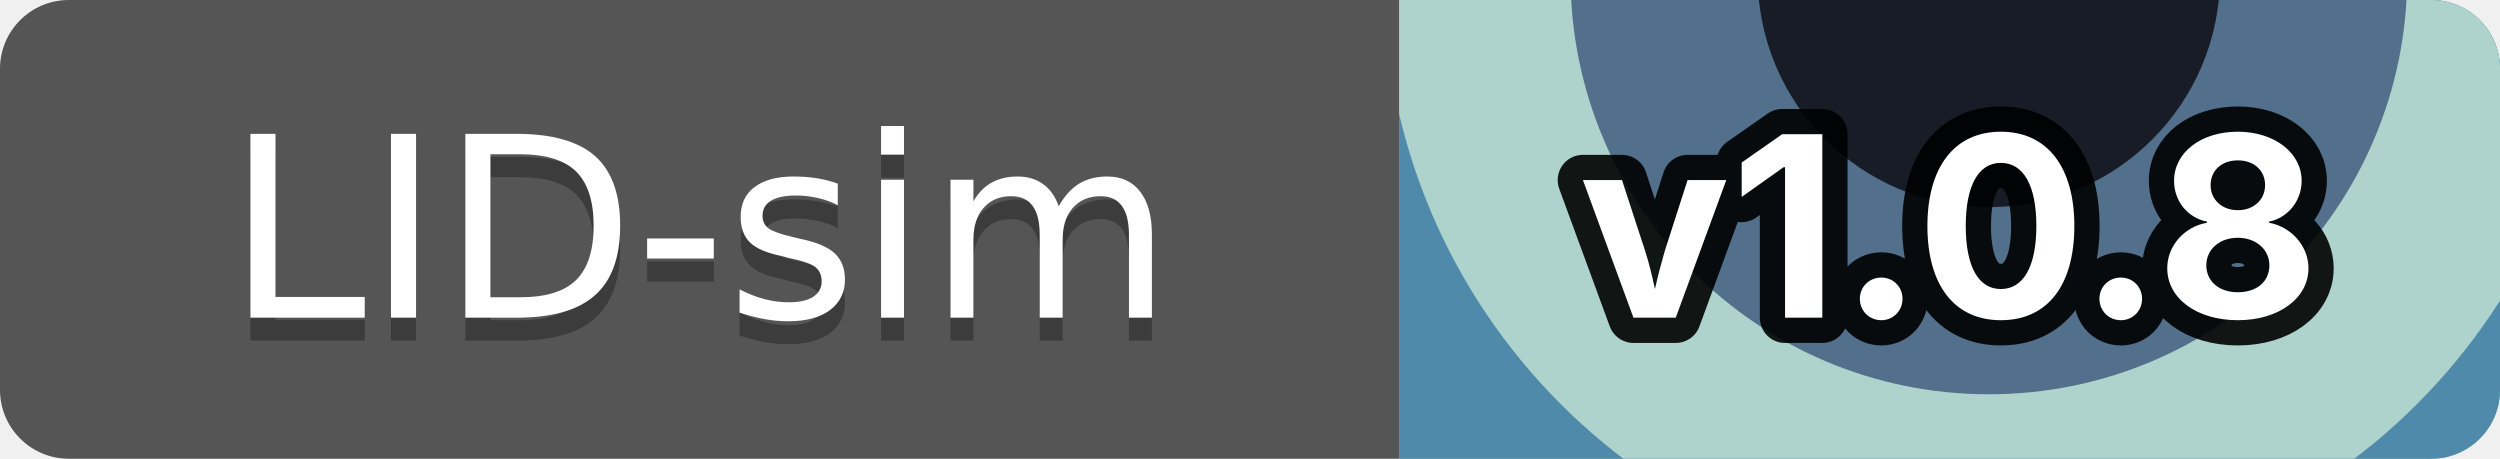
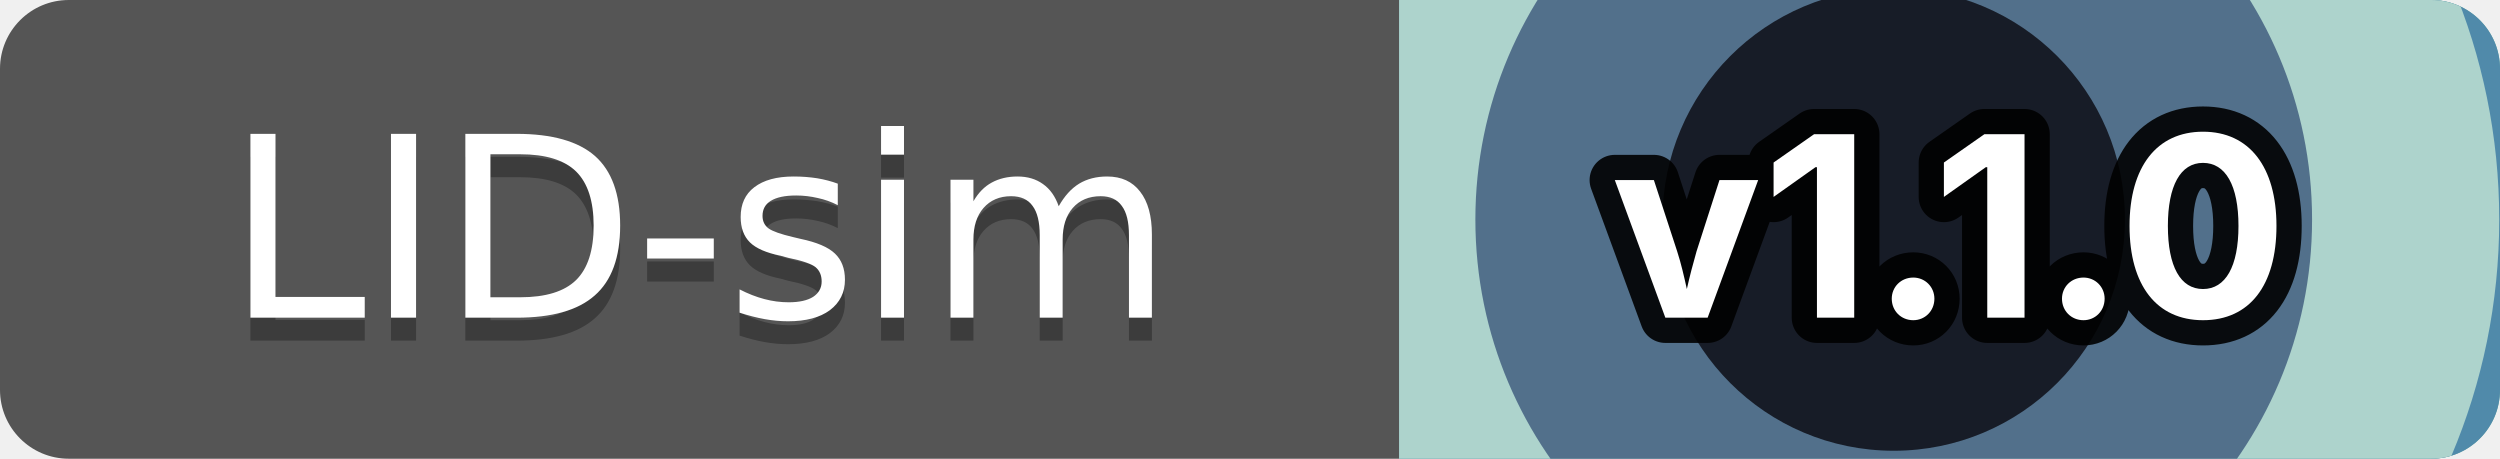
- <svg xmlns="http://www.w3.org/2000/svg" width="109" height="20" viewBox="0 0 109 20" role="img" aria-label="LID-sim: v1.0.8">
+ <svg xmlns="http://www.w3.org/2000/svg" width="109" height="20" viewBox="0 0 109 20" role="img" aria-label="LID-sim: v1.1.0">
  <defs>
-     <clipPath id="b2y8tr6c">
+     <clipPath id="bked6udc">
      <rect width="109" height="20" rx="3" />
    </clipPath>
-     <clipPath id="b2y8tr6v">
+     <clipPath id="bked6udv">
      <rect x="61" width="48" height="20" />
    </clipPath>
  </defs>
-   <g clip-path="url(#b2y8tr6c)">
+   <g clip-path="url(#bked6udc)">
    <rect width="61" height="20" fill="#555555" />
-     <g clip-path="url(#b2y8tr6v)">
+     <g clip-path="url(#bked6udv)">
      <g transform="translate(61 -14) scale(0.48)">
        <rect width="100" height="100" fill="#6ab0a3" />
-         <circle cx="53.57" cy="26.98" r="72" fill="#508aaa" />
-         <circle cx="53.57" cy="26.98" r="55" fill="#add3cc" />
-         <circle cx="53.57" cy="26.98" r="38" fill="#52708b" />
-         <circle cx="53.57" cy="26.98" r="21" fill="#171c27" />
+         <circle cx="44.93" cy="49.11" r="72" fill="#508aaa" />
+         <circle cx="44.93" cy="49.11" r="55" fill="#add3cc" />
+         <circle cx="44.93" cy="49.11" r="38" fill="#52708b" />
+         <circle cx="44.93" cy="49.11" r="21" fill="#171c27" />
      </g>
    </g>
  </g>
  <g text-anchor="middle" font-size="11" text-rendering="geometricPrecision">
    <g font-family="Verdana, Geneva, 'DejaVu Sans', sans-serif">
      <text x="30.5" y="11" dy="0.35em" fill="#010101" fill-opacity=".3" textLength="49">LID-sim</text>
      <text x="30.5" y="10" dy="0.35em" fill="#fff" textLength="49">LID-sim</text>
    </g>
-     <text x="85" y="10" dy="0.35em" font-family="Inter, 'Helvetica Neue', Arial, sans-serif" font-weight="700" fill="#ffffff" stroke="#000000" stroke-opacity="0.9" stroke-width="2.2" paint-order="stroke" stroke-linejoin="round" textLength="36">v1.0.8</text>
+     <text x="85" y="10" dy="0.35em" font-family="Inter, 'Helvetica Neue', Arial, sans-serif" font-weight="700" fill="#ffffff" stroke="#000000" stroke-opacity="0.9" stroke-width="2.2" paint-order="stroke" stroke-linejoin="round" textLength="36">v1.1.0</text>
  </g>
</svg>
